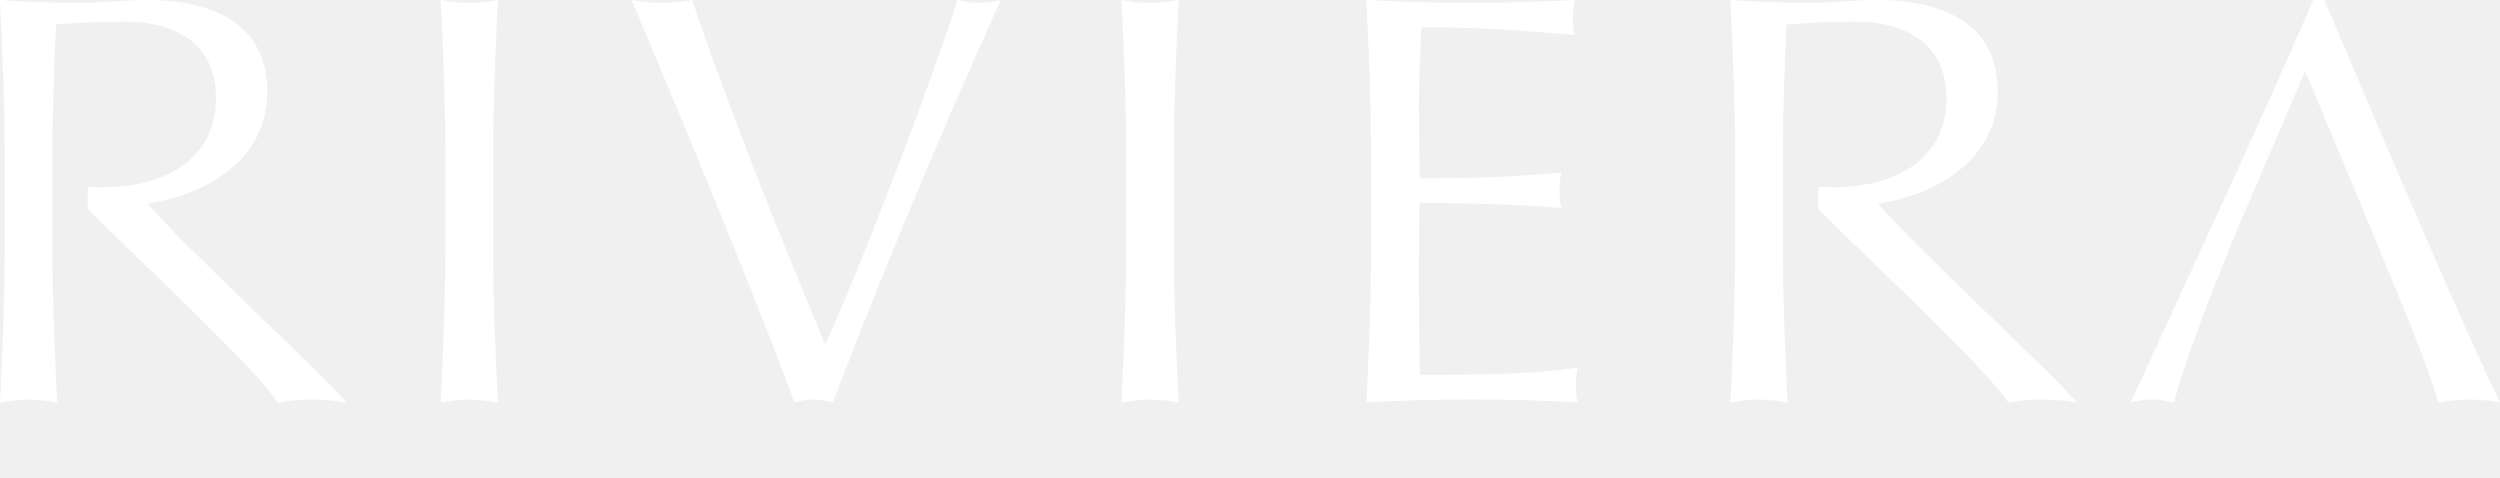
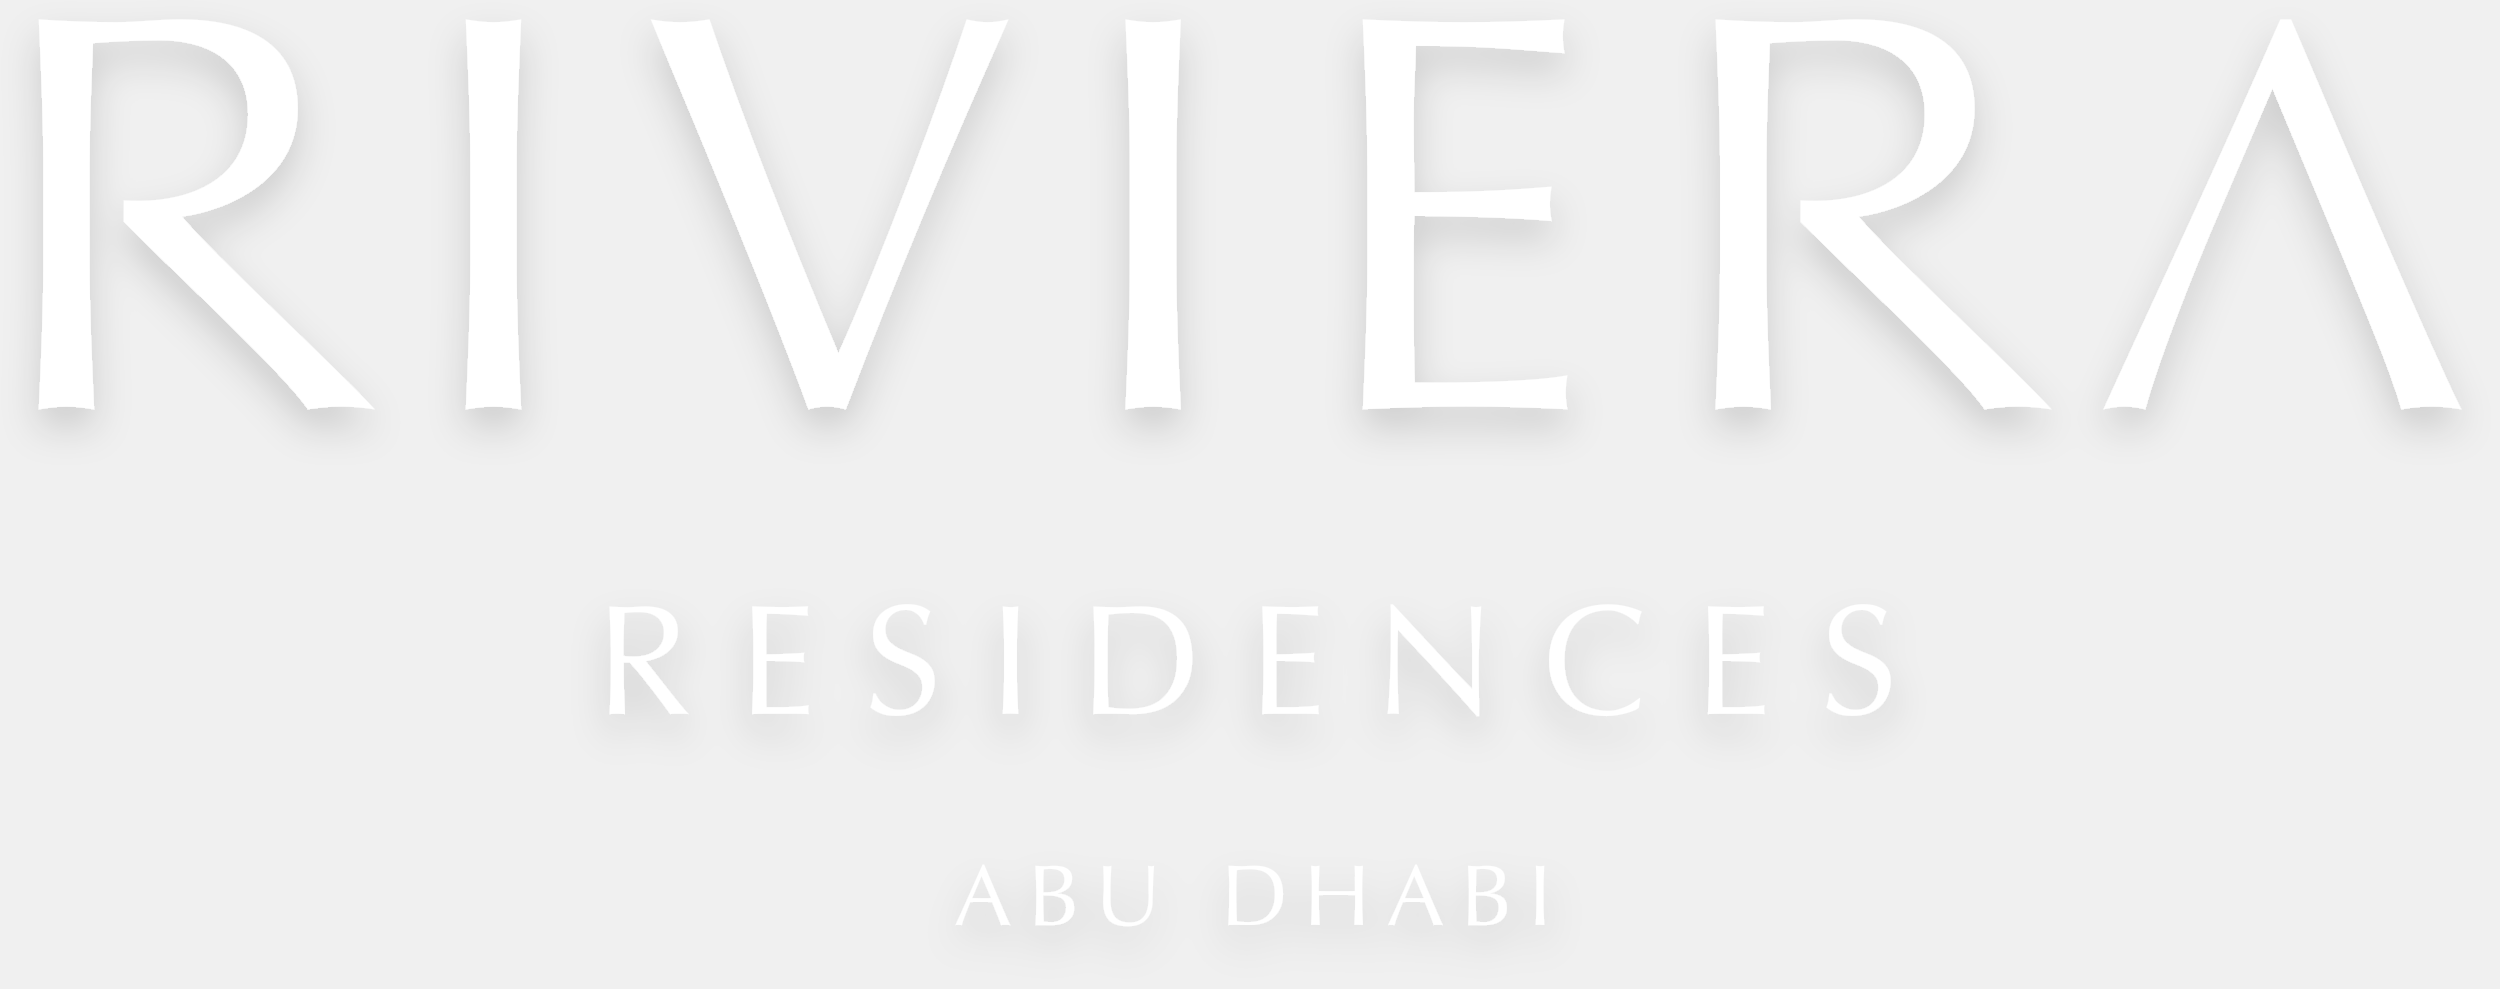
- <svg xmlns="http://www.w3.org/2000/svg" width="524" height="100" viewBox="0 0 524 100" fill="none">
-   <g clip-path="url(#clip0_1117_1650)">
-     <path d="M93.35 31.665C93.35 21.147 92.87 10.518 92.37 0C94.441 0.37 96.4 0.61 98.36 0.61C100.319 0.61 102.278 0.37 104.349 0C103.868 10.518 103.369 21.147 103.369 31.665V52.701C103.369 63.219 103.85 73.848 104.349 84.366C102.278 83.997 100.319 83.756 98.36 83.756C96.4 83.756 94.441 83.997 92.37 84.366C92.851 73.848 93.35 63.219 93.35 52.701V31.665Z" fill="white" />
-     <path d="M236.038 31.665C236.038 21.147 235.557 10.518 235.058 0C237.128 0.37 239.088 0.61 241.047 0.61C243.007 0.61 244.966 0.37 247.036 0C246.556 10.518 246.057 21.147 246.057 31.665V52.701C246.057 63.219 246.537 73.848 247.036 84.366C244.966 83.997 243.007 83.756 241.047 83.756C239.088 83.756 237.128 83.997 235.058 84.366C235.538 73.848 236.038 63.219 236.038 52.701V31.665Z" fill="white" />
-     <path d="M287.371 31.536C287.371 21.018 286.89 10.389 286.391 0C293.73 0.37 300.939 0.61 308.278 0.61C315.616 0.61 322.825 0.37 330.035 0C329.794 1.22 329.665 2.44 329.665 3.66C329.665 4.88 329.794 6.1 330.035 7.32C319.757 6.581 313.768 5.73 297.889 5.73C297.76 10.98 297.408 15.269 297.408 21.258C297.408 27.617 297.538 34.346 297.538 37.396C311.956 37.396 320.034 36.785 327.243 36.175C327.003 37.396 326.874 38.745 326.874 39.965C326.874 41.185 327.003 42.405 327.243 43.625C318.814 42.775 303.397 42.516 297.538 42.516C297.408 45.455 297.408 48.505 297.408 60.243C297.408 69.541 297.538 75.531 297.649 78.581C308.536 78.581 322.955 78.451 330.663 76.991C330.423 78.1 330.293 79.671 330.293 80.78C330.293 81.889 330.423 83.22 330.663 84.329C323.454 83.96 316.115 83.719 308.666 83.719C301.216 83.719 293.878 83.96 286.41 84.329C286.89 73.701 287.389 63.053 287.389 52.553V31.517L287.371 31.536Z" fill="white" />
-     <path d="M498.454 51.592L483.166 14.918L469.838 45.973L467.509 51.592C462.37 64.181 457.731 76.658 455.66 84.348C454.071 83.978 452.61 83.738 451.131 83.738C449.653 83.738 448.192 83.978 446.603 84.348C459.69 55.733 472.389 28.855 484.867 0H487.196C499.174 28.356 517.512 71.279 524 84.348C521.8 83.978 519.73 83.738 517.512 83.738C515.294 83.738 513.242 83.978 511.042 84.348C508.713 75.919 502.853 62.462 498.454 51.592Z" fill="white" />
-     <path d="M393.661 42.664C402.959 41.444 418.727 35.085 418.727 19.317C418.727 4.769 407.118 0 393.291 0C388.651 0 383.993 0.61 379.353 0.61C374.714 0.61 367.338 0.37 362.698 0C363.179 10.518 363.678 21.147 363.678 31.665V52.701C363.678 63.219 363.197 73.848 362.698 84.366C364.769 83.997 366.728 83.756 368.687 83.756C370.647 83.756 372.606 83.997 374.677 84.366C374.196 73.848 373.697 63.219 373.697 52.701V31.665C373.697 22.866 374.067 14.067 374.436 5.139C377.006 4.899 383.402 4.529 389.021 4.529C397.339 4.529 407.968 7.708 407.968 20.537C407.968 35.085 394.641 39.244 384.622 39.244C383.383 39.244 382.2 39.226 381.091 39.17V43.773C391.609 54.402 416.028 76.898 420.908 84.348C423.237 83.978 425.677 83.738 428.006 83.738C430.447 83.738 432.905 83.978 435.345 84.348C428.247 76.399 399.669 50.113 393.679 42.664" fill="white" />
-     <path d="M30.963 42.664C40.261 41.444 56.029 35.085 56.029 19.317C56.029 4.769 44.42 0 30.593 0C25.953 0 21.295 0.61 16.655 0.61C12.015 0.61 4.64 0.37 0 0C0.481 10.518 0.98 21.147 0.98 31.665V52.701C0.98 63.219 0.499 73.848 0 84.366C2.07 83.997 4.03 83.756 5.989 83.756C7.949 83.756 9.908 83.997 11.978 84.366C11.498 73.848 10.999 63.219 10.999 52.701V31.665C10.999 22.866 11.368 14.067 11.738 5.139C14.307 4.899 20.703 4.529 26.323 4.529C34.641 4.529 45.27 7.708 45.27 20.537C45.27 35.085 31.942 39.244 21.923 39.244C20.685 39.244 19.502 39.226 18.393 39.17V43.773C28.911 54.402 53.33 76.898 58.21 84.348C60.539 83.978 62.979 83.738 65.308 83.738C67.748 83.738 70.207 83.978 72.647 84.348C65.549 76.399 36.97 50.113 30.981 42.664" fill="white" />
-     <path d="M132.372 0C134.443 0.37 136.642 0.61 138.731 0.61C140.82 0.61 143.001 0.37 145.09 0C152.299 21.646 162.688 47.562 172.966 72.24C181.894 52.443 195.573 16.008 200.712 0C202.172 0.37 203.762 0.61 205.241 0.61C206.72 0.61 208.291 0.37 209.77 0C197.052 28.116 185.314 56.232 174.556 84.348C173.206 83.978 171.857 83.738 170.526 83.738C169.195 83.738 167.587 83.978 166.496 84.348C159.157 64.181 144.24 28.116 132.391 0" fill="white" />
+ <svg xmlns="http://www.w3.org/2000/svg" width="258" height="102" viewBox="0 0 258 102" fill="none">
+   <g filter="url(#filter0_d_1_44)">
+     <path d="M63.027 66.769C63.027 66.054 63.01 65.358 62.983 64.679C62.957 63.999 62.93 63.294 62.895 62.588C63.204 62.606 63.513 62.633 63.812 62.641C64.112 62.659 64.421 62.668 64.738 62.668C65.056 62.668 65.356 62.65 65.656 62.624C65.955 62.597 66.264 62.58 66.573 62.58C67.023 62.58 67.455 62.624 67.869 62.712C68.275 62.8 68.636 62.941 68.945 63.144C69.254 63.347 69.492 63.603 69.677 63.929C69.853 64.255 69.942 64.661 69.942 65.146C69.942 65.666 69.827 66.107 69.598 66.478C69.368 66.848 69.086 67.157 68.751 67.395C68.416 67.642 68.054 67.827 67.675 67.959C67.296 68.092 66.943 68.18 66.635 68.224C66.767 68.383 66.943 68.612 67.172 68.903C67.402 69.194 67.649 69.512 67.931 69.864C68.213 70.217 68.504 70.579 68.804 70.967C69.104 71.346 69.395 71.716 69.677 72.069C69.959 72.422 70.224 72.739 70.471 73.03C70.718 73.322 70.921 73.542 71.071 73.692C70.912 73.674 70.744 73.657 70.585 73.657H69.633C69.474 73.657 69.316 73.665 69.166 73.692C69.007 73.463 68.76 73.127 68.434 72.678C68.107 72.228 67.737 71.743 67.34 71.222C66.943 70.702 66.537 70.191 66.123 69.679C65.709 69.168 65.329 68.736 64.985 68.374H64.368V69.556C64.368 70.27 64.386 70.967 64.412 71.655C64.439 72.343 64.465 73.022 64.5 73.692C64.253 73.674 63.989 73.657 63.706 73.657C63.424 73.657 63.16 73.665 62.913 73.692C62.948 73.022 62.974 72.343 63.001 71.655C63.027 70.967 63.045 70.261 63.045 69.556V66.778L63.027 66.769ZM64.35 67.686C64.5 67.721 64.668 67.739 64.844 67.748C65.021 67.757 65.215 67.765 65.435 67.765C65.77 67.765 66.114 67.73 66.476 67.651C66.837 67.571 67.172 67.448 67.472 67.254C67.772 67.069 68.028 66.813 68.222 66.495C68.425 66.178 68.522 65.772 68.522 65.287C68.522 64.864 68.442 64.52 68.284 64.246C68.125 63.973 67.922 63.753 67.675 63.594C67.428 63.435 67.155 63.32 66.864 63.259C66.573 63.197 66.291 63.17 66.008 63.17C65.629 63.17 65.32 63.17 65.073 63.197C64.827 63.215 64.615 63.232 64.439 63.25C64.421 63.841 64.394 64.432 64.377 65.014C64.359 65.596 64.341 66.178 64.341 66.76V67.677L64.35 67.686Z" fill="white" />
+     <path d="M77.712 64.643C77.685 63.955 77.659 63.267 77.623 62.571C78.108 62.588 78.593 62.615 79.07 62.624C79.546 62.641 80.031 62.65 80.516 62.65C81.001 62.65 81.477 62.65 81.954 62.624C82.43 62.606 82.906 62.588 83.391 62.571C83.356 62.73 83.338 62.897 83.338 63.056C83.338 63.215 83.356 63.382 83.391 63.541C83.047 63.523 82.73 63.497 82.448 63.479C82.165 63.462 81.857 63.435 81.539 63.417C81.222 63.4 80.869 63.373 80.498 63.364C80.128 63.356 79.669 63.338 79.14 63.338C79.131 63.682 79.114 64.008 79.096 64.326C79.079 64.635 79.07 64.996 79.07 65.393C79.07 65.816 79.07 66.222 79.07 66.619C79.07 67.016 79.07 67.316 79.07 67.527C79.546 67.527 79.969 67.527 80.349 67.51C80.728 67.501 81.072 67.483 81.38 67.466C81.689 67.448 81.98 67.43 82.245 67.421C82.509 67.404 82.756 67.386 82.994 67.368C82.959 67.527 82.941 67.695 82.941 67.871C82.941 68.03 82.959 68.198 82.994 68.356C82.712 68.321 82.386 68.294 82.015 68.277C81.645 68.259 81.275 68.242 80.904 68.233C80.534 68.233 80.181 68.224 79.855 68.215C79.528 68.215 79.264 68.215 79.07 68.215C79.07 68.312 79.07 68.418 79.07 68.533C79.07 68.647 79.07 68.788 79.07 68.965V70.561C79.07 71.178 79.07 71.681 79.07 72.078C79.07 72.475 79.087 72.775 79.096 72.986H80.225C80.631 72.986 81.036 72.986 81.433 72.96C81.83 72.942 82.201 72.925 82.544 72.898C82.888 72.872 83.197 72.828 83.462 72.775C83.444 72.854 83.426 72.933 83.418 73.022C83.418 73.11 83.418 73.198 83.418 73.269C83.418 73.445 83.435 73.577 83.471 73.692C82.985 73.674 82.5 73.657 82.024 73.657H79.087C78.602 73.657 78.108 73.665 77.615 73.692C77.65 73.004 77.676 72.316 77.703 71.628C77.729 70.94 77.747 70.243 77.747 69.538V66.76C77.747 66.046 77.729 65.349 77.703 64.661L77.712 64.643Z" fill="white" />
+     <path d="M90.676 72.175C90.817 72.378 91.002 72.554 91.205 72.713C91.417 72.872 91.664 73.004 91.937 73.11C92.219 73.216 92.528 73.26 92.872 73.26C93.216 73.26 93.551 73.198 93.833 73.075C94.115 72.951 94.362 72.784 94.565 72.572C94.768 72.36 94.918 72.113 95.024 71.831C95.13 71.549 95.183 71.24 95.183 70.914C95.183 70.42 95.059 70.023 94.803 69.732C94.547 69.441 94.239 69.194 93.86 69C93.48 68.806 93.075 68.63 92.643 68.462C92.21 68.303 91.796 68.1 91.425 67.853C91.046 67.615 90.729 67.298 90.482 66.927C90.226 66.548 90.103 66.046 90.103 65.411C90.103 64.961 90.182 64.546 90.341 64.176C90.499 63.806 90.738 63.479 91.046 63.215C91.355 62.941 91.725 62.738 92.157 62.58C92.59 62.43 93.075 62.35 93.613 62.35C94.151 62.35 94.574 62.412 94.953 62.535C95.332 62.659 95.685 62.853 96.003 63.109C95.906 63.294 95.826 63.488 95.765 63.691C95.703 63.894 95.632 64.158 95.571 64.467H95.377C95.324 64.317 95.253 64.149 95.156 63.973C95.059 63.797 94.944 63.629 94.786 63.479C94.627 63.329 94.442 63.206 94.23 63.1C94.018 62.994 93.754 62.95 93.454 62.95C93.154 62.95 92.872 62.994 92.625 63.091C92.369 63.188 92.149 63.329 91.963 63.506C91.778 63.682 91.628 63.894 91.522 64.141C91.417 64.388 91.373 64.661 91.373 64.952C91.373 65.455 91.496 65.86 91.752 66.151C92.008 66.442 92.316 66.689 92.695 66.883C93.075 67.086 93.48 67.263 93.913 67.421C94.353 67.58 94.759 67.765 95.13 67.995C95.509 68.224 95.817 68.515 96.073 68.868C96.329 69.221 96.453 69.697 96.453 70.288C96.453 70.781 96.364 71.249 96.188 71.699C96.011 72.14 95.756 72.528 95.412 72.854C95.068 73.18 94.653 73.436 94.168 73.612C93.674 73.789 93.119 73.877 92.493 73.877C91.822 73.877 91.284 73.789 90.87 73.612C90.455 73.436 90.111 73.233 89.829 73.004C89.926 72.757 89.997 72.537 90.032 72.334C90.067 72.131 90.103 71.875 90.138 71.566H90.332C90.42 71.76 90.535 71.954 90.676 72.157V72.175Z" fill="white" />
+     <path d="M103.578 64.67C103.552 63.982 103.526 63.285 103.49 62.58C103.631 62.597 103.764 62.624 103.896 62.633C104.028 62.65 104.152 62.659 104.284 62.659C104.416 62.659 104.54 62.659 104.672 62.633C104.804 62.615 104.937 62.597 105.078 62.58C105.042 63.294 105.016 63.991 104.99 64.67C104.963 65.358 104.945 66.054 104.945 66.76V69.538C104.945 70.252 104.963 70.949 104.99 71.637C105.016 72.325 105.042 73.004 105.078 73.674C104.831 73.657 104.566 73.639 104.284 73.639C104.002 73.639 103.737 73.648 103.49 73.674C103.526 73.004 103.552 72.325 103.578 71.637C103.605 70.949 103.623 70.244 103.623 69.538V66.76C103.623 66.046 103.605 65.349 103.578 64.67Z" fill="white" />
+     <path d="M112.971 66.769C112.971 66.054 112.953 65.358 112.927 64.679C112.9 63.991 112.874 63.294 112.839 62.588C113.244 62.606 113.659 62.633 114.056 62.641C114.461 62.659 114.867 62.668 115.273 62.668C115.679 62.668 116.093 62.65 116.49 62.624C116.896 62.597 117.301 62.58 117.707 62.58C118.659 62.58 119.471 62.703 120.141 62.95C120.811 63.197 121.367 63.55 121.799 64.008C122.231 64.467 122.549 65.022 122.743 65.693C122.946 66.354 123.043 67.104 123.043 67.933C123.043 69.009 122.857 69.917 122.487 70.658C122.117 71.399 121.64 71.99 121.067 72.448C120.494 72.907 119.859 73.225 119.162 73.41C118.465 73.595 117.804 73.692 117.169 73.692C116.799 73.692 116.437 73.692 116.084 73.674C115.731 73.665 115.37 73.657 114.999 73.657H113.915C113.562 73.657 113.2 73.665 112.83 73.692C112.865 73.022 112.892 72.343 112.918 71.655C112.945 70.967 112.962 70.261 112.962 69.556V66.778L112.971 66.769ZM114.294 69.547C114.294 70.711 114.329 71.858 114.391 72.978C114.62 73.03 114.929 73.075 115.308 73.101C115.696 73.127 116.093 73.145 116.508 73.145C117.098 73.145 117.689 73.075 118.289 72.933C118.88 72.792 119.409 72.528 119.885 72.14C120.353 71.752 120.741 71.222 121.032 70.543C121.332 69.873 121.473 69 121.473 67.933C121.473 66.998 121.358 66.222 121.129 65.622C120.9 65.022 120.582 64.537 120.176 64.194C119.771 63.841 119.286 63.603 118.73 63.462C118.166 63.329 117.557 63.259 116.887 63.259C116.402 63.259 115.952 63.276 115.529 63.303C115.105 63.338 114.735 63.373 114.4 63.417C114.364 63.938 114.347 64.476 114.329 65.04C114.312 65.605 114.303 66.178 114.303 66.76V69.538L114.294 69.547Z" fill="white" />
+     <path d="M130.354 64.643C130.327 63.955 130.301 63.267 130.266 62.571C130.751 62.588 131.236 62.615 131.712 62.624C132.188 62.641 132.673 62.65 133.158 62.65C133.643 62.65 134.12 62.65 134.596 62.624C135.072 62.606 135.548 62.588 136.033 62.571C135.998 62.73 135.98 62.897 135.98 63.056C135.98 63.215 135.998 63.382 136.033 63.541C135.689 63.523 135.372 63.497 135.09 63.479C134.808 63.462 134.499 63.435 134.181 63.417C133.864 63.4 133.52 63.373 133.141 63.364C132.761 63.347 132.312 63.338 131.783 63.338C131.774 63.682 131.756 64.008 131.738 64.326C131.721 64.635 131.712 64.996 131.712 65.393C131.712 65.816 131.712 66.222 131.712 66.619C131.712 67.016 131.712 67.316 131.712 67.527C132.188 67.527 132.612 67.527 132.991 67.51C133.37 67.501 133.714 67.483 134.023 67.466C134.331 67.448 134.622 67.43 134.887 67.421C135.151 67.404 135.398 67.386 135.637 67.368C135.601 67.527 135.584 67.695 135.584 67.871C135.584 68.03 135.601 68.198 135.637 68.356C135.354 68.321 135.028 68.294 134.658 68.277C134.287 68.259 133.917 68.242 133.546 68.233C133.176 68.233 132.823 68.224 132.497 68.215C132.171 68.215 131.906 68.215 131.712 68.215C131.712 68.312 131.712 68.418 131.712 68.533C131.712 68.647 131.712 68.788 131.712 68.965V70.561C131.712 71.178 131.712 71.681 131.712 72.078C131.712 72.475 131.73 72.775 131.738 72.986H132.867C133.273 72.986 133.679 72.986 134.076 72.96C134.472 72.942 134.843 72.925 135.187 72.898C135.54 72.872 135.839 72.828 136.104 72.775C136.086 72.854 136.069 72.933 136.06 73.022C136.06 73.11 136.06 73.198 136.06 73.269C136.06 73.445 136.077 73.577 136.113 73.692C135.628 73.674 135.143 73.657 134.666 73.657H131.73C131.245 73.657 130.751 73.665 130.257 73.692C130.292 73.004 130.319 72.316 130.345 71.628C130.371 70.94 130.389 70.243 130.389 69.538V66.76C130.389 66.046 130.371 65.349 130.345 64.661L130.354 64.643Z" fill="white" />
+     <path d="M148.477 69.485C147.075 67.986 145.673 66.487 144.271 64.996C144.262 65.296 144.253 65.702 144.235 66.213C144.218 66.725 144.218 67.413 144.218 68.286C144.218 68.515 144.218 68.788 144.218 69.124C144.218 69.459 144.227 69.811 144.235 70.173C144.244 70.535 144.253 70.914 144.262 71.284C144.271 71.663 144.279 72.016 144.297 72.334C144.306 72.66 144.315 72.942 144.332 73.18C144.341 73.427 144.35 73.586 144.368 73.674C144.191 73.657 144.006 73.639 143.803 73.639C143.592 73.639 143.389 73.648 143.203 73.674C143.221 73.568 143.248 73.366 143.274 73.075C143.301 72.784 143.327 72.439 143.345 72.034C143.362 71.628 143.389 71.187 143.415 70.72C143.442 70.243 143.468 69.767 143.477 69.3C143.495 68.824 143.503 68.365 143.521 67.906C143.539 67.448 143.539 67.051 143.539 66.698C143.539 65.666 143.539 64.776 143.539 64.035C143.539 63.294 143.521 62.738 143.495 62.368H143.75C144.412 63.082 145.108 63.841 145.858 64.652C146.608 65.463 147.349 66.266 148.089 67.06C148.83 67.853 149.527 68.603 150.188 69.309C150.85 70.014 151.432 70.614 151.926 71.108V68.912C151.926 67.783 151.926 66.681 151.899 65.605C151.882 64.529 151.846 63.523 151.793 62.571C152.005 62.624 152.19 62.65 152.34 62.65C152.473 62.65 152.64 62.624 152.861 62.571C152.843 62.809 152.816 63.162 152.79 63.638C152.764 64.114 152.737 64.617 152.711 65.155C152.684 65.693 152.658 66.222 152.64 66.742C152.622 67.263 152.605 67.677 152.605 67.986V68.956C152.605 69.326 152.605 69.706 152.605 70.102C152.605 70.499 152.614 70.905 152.622 71.311C152.622 71.716 152.631 72.096 152.64 72.439C152.64 72.792 152.64 73.092 152.64 73.357V73.895H152.411C151.167 72.457 149.853 70.993 148.451 69.485H148.477Z" fill="white" />
+     <path d="M168.665 73.304C168.453 73.41 168.197 73.498 167.906 73.577C167.606 73.657 167.28 73.727 166.91 73.798C166.539 73.859 166.16 73.895 165.763 73.895C164.908 73.895 164.123 73.771 163.4 73.533C162.676 73.295 162.059 72.925 161.53 72.422C161.01 71.928 160.595 71.32 160.304 70.605C160.004 69.891 159.863 69.071 159.863 68.153C159.863 67.236 160.013 66.425 160.304 65.702C160.604 64.987 161.018 64.379 161.548 63.885C162.077 63.391 162.721 63.012 163.461 62.756C164.202 62.5 165.022 62.368 165.922 62.368C166.636 62.368 167.28 62.438 167.871 62.588C168.462 62.73 168.982 62.906 169.432 63.118C169.344 63.267 169.273 63.47 169.22 63.735C169.167 63.991 169.123 64.211 169.088 64.379L168.991 64.414C168.885 64.282 168.735 64.141 168.541 63.982C168.347 63.823 168.118 63.664 167.862 63.514C167.606 63.364 167.315 63.241 166.989 63.135C166.663 63.029 166.31 62.985 165.922 62.985C165.287 62.985 164.696 63.091 164.149 63.294C163.602 63.497 163.126 63.814 162.729 64.238C162.324 64.661 162.006 65.199 161.786 65.852C161.556 66.504 161.451 67.28 161.451 68.171C161.451 69.062 161.565 69.838 161.786 70.49C162.015 71.143 162.324 71.681 162.729 72.104C163.135 72.528 163.611 72.845 164.149 73.048C164.696 73.251 165.287 73.357 165.922 73.357C166.31 73.357 166.672 73.313 166.998 73.216C167.324 73.119 167.624 73.004 167.906 72.872C168.18 72.739 168.427 72.59 168.647 72.439C168.868 72.281 169.053 72.148 169.203 72.025L169.264 72.087L169.123 73.039C169.026 73.127 168.876 73.216 168.665 73.322V73.304Z" fill="white" />
+     <path d="M176.355 64.643C176.329 63.955 176.302 63.267 176.267 62.571C176.752 62.588 177.237 62.615 177.713 62.624C178.19 62.641 178.675 62.65 179.16 62.65C179.645 62.65 180.121 62.65 180.597 62.624C181.073 62.606 181.55 62.588 182.035 62.571C181.999 62.73 181.982 62.897 181.982 63.056C181.982 63.215 181.999 63.382 182.035 63.541C181.691 63.523 181.373 63.497 181.091 63.479C180.809 63.462 180.5 63.435 180.183 63.417C179.865 63.4 179.521 63.373 179.142 63.364C178.763 63.347 178.313 63.338 177.784 63.338C177.775 63.682 177.757 64.008 177.74 64.326C177.722 64.635 177.713 64.996 177.713 65.393C177.713 65.816 177.713 66.222 177.713 66.619C177.713 67.016 177.713 67.316 177.713 67.527C178.19 67.527 178.613 67.527 178.992 67.51C179.371 67.501 179.715 67.483 180.024 67.466C180.333 67.448 180.624 67.43 180.888 67.421C181.153 67.404 181.4 67.386 181.638 67.368C181.603 67.527 181.585 67.695 181.585 67.871C181.585 68.03 181.603 68.198 181.638 68.356C181.356 68.321 181.029 68.294 180.659 68.277C180.289 68.259 179.918 68.242 179.548 68.233C179.177 68.233 178.825 68.224 178.498 68.215C178.172 68.215 177.907 68.215 177.713 68.215C177.713 68.312 177.713 68.418 177.713 68.533C177.713 68.647 177.713 68.788 177.713 68.965V70.561C177.713 71.178 177.713 71.681 177.713 72.078C177.713 72.475 177.731 72.775 177.74 72.986H178.869C179.274 72.986 179.68 72.986 180.077 72.96C180.474 72.942 180.844 72.925 181.188 72.898C181.532 72.872 181.841 72.828 182.105 72.775C182.088 72.854 182.07 72.933 182.061 73.022C182.061 73.11 182.061 73.198 182.061 73.269C182.061 73.445 182.079 73.577 182.114 73.692C181.629 73.674 181.144 73.657 180.668 73.657H177.731C177.246 73.657 176.752 73.665 176.258 73.692C176.293 73.004 176.32 72.316 176.346 71.628C176.373 70.94 176.39 70.243 176.39 69.538V66.76C176.39 66.046 176.373 65.349 176.346 64.661L176.355 64.643Z" fill="white" />
+     <path d="M189.328 72.175C189.469 72.378 189.655 72.554 189.866 72.713C190.078 72.872 190.325 73.004 190.598 73.11C190.88 73.216 191.189 73.26 191.533 73.26C191.877 73.26 192.212 73.198 192.494 73.075C192.777 72.951 193.024 72.784 193.226 72.572C193.429 72.36 193.579 72.113 193.685 71.831C193.791 71.549 193.844 71.24 193.844 70.914C193.844 70.42 193.72 70.023 193.465 69.732C193.209 69.441 192.9 69.194 192.521 69C192.142 68.806 191.736 68.63 191.304 68.462C190.872 68.303 190.457 68.1 190.087 67.853C189.708 67.615 189.39 67.298 189.143 66.927C188.887 66.548 188.764 66.046 188.764 65.411C188.764 64.961 188.843 64.546 189.011 64.176C189.17 63.806 189.408 63.479 189.716 63.215C190.025 62.95 190.395 62.738 190.828 62.58C191.26 62.43 191.745 62.35 192.283 62.35C192.821 62.35 193.244 62.412 193.623 62.535C194.003 62.659 194.346 62.853 194.673 63.109C194.576 63.294 194.496 63.488 194.426 63.691C194.355 63.894 194.294 64.158 194.232 64.467H194.038C193.985 64.317 193.914 64.149 193.817 63.973C193.72 63.797 193.606 63.629 193.447 63.479C193.288 63.329 193.103 63.206 192.891 63.1C192.68 62.994 192.415 62.95 192.115 62.95C191.815 62.95 191.533 62.994 191.286 63.091C191.03 63.188 190.81 63.329 190.625 63.506C190.44 63.682 190.29 63.894 190.184 64.141C190.078 64.388 190.034 64.661 190.034 64.952C190.034 65.455 190.157 65.86 190.413 66.151C190.669 66.442 190.978 66.689 191.357 66.883C191.736 67.086 192.142 67.263 192.574 67.421C193.015 67.58 193.42 67.765 193.791 67.995C194.17 68.224 194.479 68.515 194.735 68.868C194.99 69.221 195.114 69.697 195.114 70.288C195.114 70.781 195.026 71.249 194.849 71.699C194.673 72.14 194.408 72.528 194.073 72.854C193.729 73.18 193.315 73.436 192.83 73.612C192.336 73.789 191.78 73.877 191.154 73.877C190.484 73.877 189.946 73.789 189.531 73.612C189.117 73.436 188.764 73.233 188.49 73.004C188.587 72.757 188.658 72.537 188.693 72.334C188.729 72.131 188.764 71.875 188.799 71.566H188.993C189.081 71.76 189.196 71.954 189.337 72.157L189.328 72.175Z" fill="white" />
+     <path d="M48.537 17.107C48.537 12.089 48.308 7.018 48.07 2C49.058 2.176 49.992 2.291 50.927 2.291C51.862 2.291 52.797 2.176 53.785 2C53.556 7.018 53.317 12.089 53.317 17.107V27.144C53.317 32.162 53.547 37.233 53.785 42.251C52.797 42.075 51.862 41.96 50.927 41.96C49.992 41.96 49.058 42.075 48.07 42.251C48.299 37.233 48.537 32.162 48.537 27.144V17.107Z" fill="white" />
+     <path d="M116.613 17.107C116.613 12.089 116.384 7.018 116.146 2C117.134 2.176 118.068 2.291 119.003 2.291C119.938 2.291 120.873 2.176 121.861 2C121.631 7.018 121.393 12.089 121.393 17.107V27.144C121.393 32.162 121.623 37.233 121.861 42.251C120.873 42.075 119.938 41.96 119.003 41.96C118.068 41.96 117.134 42.075 116.146 42.251C116.375 37.233 116.613 32.162 116.613 27.144V17.107Z" fill="white" />
+     <path d="M141.104 17.046C141.104 12.027 140.875 6.956 140.637 2C144.138 2.176 147.578 2.291 151.079 2.291C154.58 2.291 158.02 2.176 161.459 2C161.345 2.582 161.283 3.164 161.283 3.746C161.283 4.328 161.345 4.91 161.459 5.492C156.556 5.14 153.698 4.734 146.123 4.734C146.061 7.239 145.893 9.285 145.893 12.142C145.893 15.176 145.955 18.386 145.955 19.841C152.834 19.841 156.688 19.55 160.128 19.259C160.013 19.841 159.951 20.485 159.951 21.067C159.951 21.649 160.013 22.231 160.128 22.814C156.106 22.408 148.751 22.284 145.955 22.284C145.893 23.687 145.893 25.142 145.893 30.742C145.893 35.178 145.955 38.036 146.008 39.491C151.203 39.491 158.082 39.429 161.759 38.732C161.645 39.261 161.583 40.011 161.583 40.54C161.583 41.069 161.645 41.704 161.759 42.233C158.32 42.057 154.818 41.943 151.264 41.943C147.71 41.943 144.209 42.057 140.646 42.233C140.875 37.162 141.113 32.083 141.113 27.073V17.037L141.104 17.046Z" fill="white" />
+     <path d="M241.812 26.615L234.518 9.117L228.159 23.933L227.048 26.615C224.597 32.62 222.383 38.574 221.395 42.242C220.637 42.066 219.94 41.951 219.234 41.951C218.529 41.951 217.832 42.066 217.074 42.242C223.318 28.59 229.377 15.767 235.33 2H236.441C242.156 15.529 250.904 36.007 254 42.242C252.95 42.066 251.963 41.951 250.904 41.951C249.846 41.951 248.867 42.066 247.818 42.242C246.706 38.221 243.911 31.8 241.812 26.615Z" fill="white" />
+     <path d="M191.815 22.355C196.251 21.773 203.774 18.739 203.774 11.216C203.774 4.275 198.236 2 191.639 2C189.425 2 187.203 2.291 184.989 2.291C182.776 2.291 179.257 2.176 177.043 2C177.272 7.018 177.51 12.089 177.51 17.107V27.144C177.51 32.162 177.281 37.233 177.043 42.251C178.031 42.075 178.966 41.96 179.9 41.96C180.835 41.96 181.77 42.075 182.758 42.251C182.529 37.233 182.29 32.162 182.29 27.144V17.107C182.29 12.909 182.467 8.711 182.643 4.452C183.869 4.337 186.921 4.161 189.602 4.161C193.57 4.161 198.641 5.678 198.641 11.798C198.641 18.739 192.283 20.723 187.503 20.723C186.912 20.723 186.347 20.715 185.818 20.688V22.884C190.836 27.955 202.487 38.688 204.815 42.242C205.926 42.066 207.09 41.951 208.201 41.951C209.366 41.951 210.539 42.066 211.703 42.242C208.316 38.45 194.682 25.909 191.824 22.355" fill="white" />
+     <path d="M18.772 22.355C23.208 21.773 30.731 18.739 30.731 11.216C30.731 4.275 25.193 2 18.596 2C16.382 2 14.16 2.291 11.946 2.291C9.733 2.291 6.214 2.176 4 2C4.229 7.018 4.467 12.089 4.467 17.107V27.144C4.467 32.162 4.238 37.233 4 42.251C4.988 42.075 5.923 41.96 6.857 41.96C7.792 41.96 8.727 42.075 9.715 42.251C9.486 37.233 9.247 32.162 9.247 27.144V17.107C9.247 12.909 9.424 8.711 9.6 4.452C10.826 4.337 13.878 4.161 16.559 4.161C20.527 4.161 25.598 5.678 25.598 11.798C25.598 18.739 19.24 20.723 14.46 20.723C13.869 20.723 13.304 20.715 12.775 20.688V22.884C17.793 27.955 29.444 38.688 31.772 42.242C32.883 42.066 34.047 41.951 35.158 41.951C36.323 41.951 37.496 42.066 38.66 42.242C35.273 38.45 21.639 25.909 18.781 22.355" fill="white" />
+     <path d="M67.155 2C68.143 2.176 69.192 2.291 70.189 2.291C71.185 2.291 72.226 2.176 73.222 2C76.662 12.327 81.618 24.692 86.522 36.466C90.782 27.02 97.308 9.637 99.76 2C100.456 2.176 101.215 2.291 101.92 2.291C102.626 2.291 103.376 2.176 104.081 2C98.013 15.414 92.413 28.828 87.28 42.242C86.637 42.066 85.993 41.951 85.358 41.951C84.723 41.951 83.956 42.066 83.435 42.242C79.934 32.62 72.817 15.414 67.164 2" fill="white" />
+     <path d="M104.258 95.467C104.178 95.458 104.099 95.449 104.019 95.449H103.543C103.473 95.449 103.393 95.449 103.305 95.467C103.261 95.334 103.208 95.167 103.137 94.973C103.067 94.779 102.988 94.576 102.899 94.364C102.811 94.153 102.723 93.941 102.635 93.721C102.547 93.5 102.458 93.297 102.388 93.103C102.194 93.103 102 93.094 101.806 93.085C101.612 93.085 101.409 93.085 101.215 93.085C101.03 93.085 100.853 93.085 100.668 93.085C100.492 93.085 100.306 93.085 100.121 93.103C99.927 93.57 99.76 94.011 99.601 94.426C99.442 94.849 99.328 95.193 99.257 95.467C99.151 95.458 99.045 95.449 98.931 95.449C98.816 95.449 98.701 95.449 98.604 95.467C99.089 94.426 99.557 93.394 100.015 92.362C100.474 91.33 100.933 90.29 101.4 89.223H101.568C101.709 89.567 101.868 89.937 102.035 90.343C102.203 90.74 102.37 91.154 102.547 91.56C102.723 91.974 102.891 92.38 103.067 92.786C103.243 93.191 103.402 93.562 103.552 93.915C103.702 94.258 103.843 94.576 103.958 94.849C104.072 95.123 104.178 95.334 104.258 95.475V95.467ZM100.306 92.689C100.465 92.689 100.624 92.689 100.792 92.689C100.959 92.689 101.118 92.697 101.277 92.697C101.444 92.697 101.612 92.697 101.779 92.697C101.947 92.697 102.114 92.697 102.282 92.68L101.294 90.413L100.324 92.68L100.306 92.689Z" fill="white" />
+     <path d="M106.93 91.639C106.93 91.242 106.93 90.863 106.903 90.484C106.886 90.105 106.868 89.725 106.85 89.346C107.009 89.355 107.159 89.373 107.327 89.381C107.485 89.39 107.644 89.399 107.803 89.399C107.962 89.399 108.112 89.399 108.279 89.373C108.438 89.355 108.597 89.346 108.755 89.346C109.011 89.346 109.249 89.364 109.479 89.408C109.708 89.443 109.902 89.514 110.078 89.611C110.255 89.708 110.387 89.84 110.493 90.007C110.59 90.175 110.643 90.378 110.643 90.634C110.643 91.075 110.502 91.419 110.228 91.666C109.955 91.912 109.593 92.089 109.143 92.195V92.212C109.673 92.239 110.087 92.362 110.396 92.6C110.704 92.83 110.854 93.2 110.854 93.712C110.854 94.047 110.784 94.32 110.652 94.549C110.51 94.779 110.334 94.955 110.114 95.096C109.893 95.237 109.655 95.334 109.39 95.387C109.126 95.44 108.861 95.475 108.597 95.475C108.456 95.475 108.306 95.475 108.164 95.475C108.015 95.475 107.873 95.467 107.732 95.467H107.3C107.15 95.467 107.009 95.467 106.868 95.484C106.886 95.105 106.903 94.726 106.921 94.347C106.939 93.967 106.947 93.588 106.947 93.191V91.657L106.93 91.639ZM108.147 92.08C108.358 92.08 108.561 92.062 108.764 92.018C108.967 91.974 109.152 91.904 109.311 91.807C109.47 91.71 109.602 91.577 109.699 91.41C109.796 91.242 109.849 91.039 109.849 90.793C109.849 90.546 109.805 90.352 109.717 90.21C109.628 90.061 109.514 89.955 109.382 89.875C109.24 89.796 109.09 89.743 108.914 89.716C108.738 89.69 108.57 89.672 108.394 89.672C108.235 89.672 108.112 89.672 107.997 89.69C107.891 89.69 107.794 89.708 107.715 89.725C107.706 90.008 107.688 90.29 107.679 90.572C107.671 90.854 107.662 91.136 107.662 91.419V92.089H108.147V92.08ZM107.662 93.315C107.662 93.615 107.662 93.915 107.679 94.214C107.697 94.514 107.706 94.814 107.715 95.114C107.829 95.123 107.962 95.14 108.112 95.149C108.27 95.149 108.42 95.167 108.588 95.167C108.782 95.167 108.958 95.132 109.135 95.07C109.311 95.008 109.461 94.911 109.593 94.779C109.725 94.655 109.831 94.497 109.902 94.302C109.981 94.117 110.017 93.906 110.017 93.668C110.017 93.412 109.972 93.2 109.875 93.041C109.787 92.874 109.655 92.75 109.479 92.662C109.302 92.574 109.099 92.503 108.861 92.468C108.623 92.433 108.35 92.415 108.059 92.415H107.653V93.324L107.662 93.315Z" fill="white" />
+     <path d="M118.527 92.239C118.527 91.392 118.527 90.74 118.518 90.29C118.518 89.831 118.501 89.514 118.474 89.346C118.536 89.355 118.607 89.373 118.659 89.381C118.721 89.39 118.774 89.399 118.836 89.399C118.915 89.399 119.003 89.381 119.1 89.355C119.083 89.567 119.065 89.814 119.048 90.096C119.03 90.387 119.012 90.695 119.003 91.022C118.995 91.348 118.977 91.692 118.968 92.036C118.959 92.38 118.951 92.724 118.942 93.05C118.942 93.447 118.871 93.809 118.756 94.117C118.642 94.435 118.474 94.699 118.263 94.92C118.051 95.14 117.786 95.308 117.478 95.423C117.169 95.537 116.807 95.59 116.402 95.59C115.511 95.59 114.858 95.387 114.461 94.982C114.065 94.576 113.853 93.941 113.853 93.068C113.853 92.786 113.853 92.539 113.879 92.327C113.906 92.115 113.906 91.886 113.906 91.666C113.906 91.163 113.906 90.722 113.888 90.334C113.879 89.946 113.862 89.62 113.853 89.355C113.924 89.364 114.003 89.381 114.082 89.39C114.162 89.399 114.241 89.408 114.312 89.408C114.373 89.408 114.444 89.408 114.506 89.39C114.567 89.39 114.629 89.373 114.7 89.355C114.691 89.487 114.673 89.655 114.664 89.866C114.656 90.078 114.638 90.316 114.629 90.581C114.62 90.845 114.611 91.136 114.603 91.445C114.594 91.754 114.603 92.071 114.603 92.406C114.603 92.609 114.603 92.821 114.603 93.033C114.603 93.244 114.629 93.465 114.664 93.668C114.7 93.87 114.761 94.064 114.841 94.258C114.92 94.444 115.035 94.611 115.185 94.752C115.335 94.893 115.52 94.999 115.749 95.079C115.978 95.158 116.252 95.202 116.587 95.202C116.922 95.202 117.187 95.158 117.416 95.061C117.645 94.964 117.822 94.841 117.963 94.691C118.104 94.532 118.219 94.355 118.298 94.153C118.377 93.95 118.439 93.738 118.474 93.518C118.51 93.297 118.527 93.077 118.536 92.856C118.536 92.636 118.545 92.433 118.545 92.248L118.527 92.239Z" fill="white" />
+     <path d="M126.861 91.648C126.861 91.251 126.861 90.872 126.835 90.493C126.817 90.113 126.8 89.734 126.782 89.337C127.011 89.346 127.232 89.364 127.452 89.373C127.673 89.381 127.902 89.39 128.123 89.39C128.343 89.39 128.572 89.39 128.793 89.364C129.013 89.346 129.243 89.337 129.463 89.337C129.983 89.337 130.433 89.408 130.804 89.54C131.174 89.681 131.483 89.875 131.721 90.122C131.959 90.378 132.135 90.687 132.241 91.048C132.347 91.41 132.409 91.824 132.409 92.283C132.409 92.874 132.303 93.376 132.1 93.782C131.897 94.188 131.633 94.514 131.315 94.77C130.998 95.017 130.645 95.193 130.266 95.299C129.878 95.405 129.516 95.458 129.163 95.458C128.96 95.458 128.757 95.458 128.563 95.458C128.369 95.458 128.167 95.449 127.964 95.449H127.364C127.17 95.449 126.967 95.449 126.764 95.467C126.782 95.096 126.8 94.726 126.817 94.347C126.835 93.967 126.844 93.579 126.844 93.191V91.657L126.861 91.648ZM127.593 93.183C127.593 93.826 127.611 94.453 127.646 95.07C127.77 95.096 127.937 95.123 128.158 95.14C128.369 95.158 128.59 95.167 128.819 95.167C129.146 95.167 129.472 95.132 129.798 95.052C130.124 94.973 130.416 94.832 130.68 94.611C130.936 94.4 131.148 94.109 131.315 93.729C131.483 93.359 131.562 92.874 131.562 92.292C131.562 91.771 131.5 91.348 131.368 91.013C131.236 90.678 131.068 90.413 130.839 90.228C130.61 90.043 130.354 89.902 130.036 89.822C129.728 89.752 129.392 89.708 129.022 89.708C128.757 89.708 128.502 89.716 128.272 89.734C128.043 89.752 127.831 89.769 127.646 89.796C127.629 90.078 127.611 90.378 127.602 90.695C127.593 91.013 127.585 91.322 127.585 91.648V93.183H127.593Z" fill="white" />
+     <path d="M139.843 90.493C139.826 90.113 139.808 89.734 139.79 89.337C139.87 89.346 139.94 89.364 140.011 89.373C140.081 89.381 140.152 89.39 140.223 89.39C140.293 89.39 140.364 89.39 140.434 89.373C140.505 89.373 140.584 89.355 140.655 89.337C140.637 89.734 140.619 90.113 140.602 90.493C140.584 90.872 140.575 91.251 140.575 91.648V93.183C140.575 93.579 140.575 93.959 140.602 94.338C140.619 94.717 140.628 95.096 140.655 95.458C140.514 95.449 140.372 95.44 140.214 95.44C140.055 95.44 139.914 95.44 139.773 95.458C139.79 95.088 139.808 94.717 139.826 94.338C139.843 93.959 139.852 93.57 139.852 93.183V92.38C139.535 92.38 139.217 92.371 138.917 92.362C138.617 92.362 138.309 92.362 137.982 92.362C137.656 92.362 137.347 92.362 137.048 92.362C136.748 92.362 136.439 92.362 136.113 92.38V93.183C136.113 93.579 136.113 93.959 136.139 94.338C136.157 94.717 136.174 95.096 136.192 95.458C136.06 95.449 135.91 95.44 135.751 95.44C135.592 95.44 135.451 95.44 135.31 95.458C135.328 95.088 135.345 94.717 135.363 94.338C135.381 93.959 135.39 93.57 135.39 93.183V91.648C135.39 91.251 135.39 90.872 135.363 90.493C135.345 90.113 135.328 89.734 135.31 89.337C135.39 89.346 135.46 89.364 135.531 89.373C135.601 89.381 135.672 89.39 135.742 89.39C135.813 89.39 135.883 89.39 135.954 89.373C136.025 89.373 136.104 89.355 136.174 89.337C136.157 89.734 136.139 90.113 136.122 90.493C136.104 90.872 136.095 91.251 136.095 91.648V91.957C136.413 91.957 136.73 91.965 137.03 91.974C137.33 91.974 137.638 91.974 137.965 91.974C138.291 91.974 138.6 91.974 138.9 91.974C139.199 91.974 139.508 91.965 139.834 91.957V91.648C139.834 91.251 139.834 90.872 139.808 90.493H139.843Z" fill="white" />
+     <path d="M148.91 95.467C148.83 95.458 148.751 95.449 148.671 95.449H148.195C148.125 95.449 148.045 95.449 147.957 95.467C147.913 95.334 147.86 95.167 147.789 94.973C147.719 94.779 147.64 94.576 147.551 94.364C147.463 94.153 147.375 93.941 147.287 93.721C147.199 93.5 147.11 93.297 147.04 93.103C146.846 93.103 146.661 93.094 146.458 93.085C146.264 93.085 146.07 93.085 145.867 93.085C145.682 93.085 145.505 93.085 145.32 93.085C145.144 93.085 144.958 93.085 144.773 93.103C144.579 93.57 144.412 94.011 144.253 94.426C144.094 94.849 143.98 95.193 143.909 95.467C143.812 95.458 143.697 95.449 143.583 95.449C143.468 95.449 143.353 95.449 143.256 95.467C143.741 94.426 144.209 93.394 144.667 92.362C145.126 91.33 145.585 90.29 146.052 89.223H146.22C146.361 89.567 146.519 89.937 146.687 90.343C146.855 90.74 147.022 91.154 147.199 91.56C147.375 91.974 147.543 92.38 147.719 92.786C147.895 93.191 148.054 93.562 148.204 93.915C148.354 94.258 148.495 94.576 148.61 94.849C148.724 95.123 148.83 95.334 148.91 95.475V95.467ZM144.958 92.689C145.108 92.689 145.276 92.689 145.444 92.689C145.611 92.689 145.77 92.697 145.929 92.697C146.096 92.697 146.264 92.697 146.431 92.697C146.599 92.697 146.766 92.697 146.934 92.68L145.946 90.413L144.976 92.68L144.958 92.689Z" fill="white" />
+     <path d="M151.582 91.639C151.582 91.242 151.582 90.863 151.555 90.484C151.538 90.105 151.52 89.725 151.502 89.346C151.661 89.355 151.811 89.373 151.979 89.381C152.137 89.39 152.296 89.399 152.455 89.399C152.614 89.399 152.764 89.399 152.931 89.373C153.099 89.346 153.249 89.346 153.407 89.346C153.663 89.346 153.901 89.364 154.131 89.408C154.36 89.443 154.554 89.514 154.73 89.611C154.907 89.708 155.039 89.84 155.145 90.007C155.242 90.175 155.295 90.378 155.295 90.634C155.295 91.075 155.154 91.419 154.88 91.666C154.607 91.912 154.245 92.089 153.795 92.195V92.212C154.325 92.239 154.739 92.362 155.048 92.6C155.356 92.83 155.506 93.2 155.506 93.712C155.506 94.047 155.436 94.32 155.303 94.549C155.162 94.779 154.986 94.955 154.766 95.096C154.545 95.237 154.307 95.334 154.042 95.387C153.778 95.44 153.513 95.475 153.249 95.475C153.107 95.475 152.958 95.475 152.816 95.475C152.667 95.475 152.525 95.467 152.384 95.467H151.952C151.802 95.467 151.661 95.467 151.52 95.484C151.538 95.105 151.555 94.726 151.573 94.347C151.591 93.967 151.599 93.588 151.599 93.191V91.657L151.582 91.639ZM152.799 92.08C153.01 92.08 153.213 92.062 153.416 92.018C153.619 91.974 153.804 91.904 153.963 91.807C154.122 91.71 154.254 91.577 154.351 91.41C154.448 91.242 154.501 91.039 154.501 90.793C154.501 90.546 154.457 90.352 154.369 90.21C154.28 90.061 154.166 89.955 154.034 89.875C153.901 89.796 153.742 89.743 153.566 89.716C153.39 89.69 153.222 89.672 153.046 89.672C152.887 89.672 152.764 89.672 152.658 89.69C152.552 89.69 152.455 89.708 152.375 89.725C152.367 90.008 152.349 90.29 152.34 90.572C152.331 90.854 152.323 91.136 152.323 91.419V92.089H152.808L152.799 92.08ZM152.314 93.315C152.314 93.615 152.314 93.915 152.331 94.214C152.349 94.514 152.358 94.814 152.367 95.114C152.481 95.123 152.614 95.14 152.764 95.149C152.922 95.149 153.072 95.167 153.24 95.167C153.434 95.167 153.61 95.132 153.787 95.07C153.963 95.008 154.113 94.911 154.245 94.779C154.377 94.655 154.483 94.497 154.554 94.302C154.624 94.109 154.668 93.906 154.668 93.668C154.668 93.412 154.624 93.2 154.527 93.041C154.439 92.874 154.307 92.75 154.131 92.662C153.954 92.574 153.751 92.503 153.513 92.468C153.275 92.433 153.002 92.415 152.702 92.415H152.305V93.324L152.314 93.315Z" fill="white" />
+     <path d="M158.558 90.493C158.54 90.113 158.523 89.734 158.505 89.337C158.584 89.346 158.655 89.364 158.725 89.373C158.796 89.381 158.867 89.39 158.937 89.39C159.008 89.39 159.078 89.39 159.149 89.373C159.219 89.373 159.299 89.355 159.369 89.337C159.352 89.734 159.334 90.113 159.316 90.493C159.299 90.872 159.29 91.251 159.29 91.648V93.183C159.29 93.579 159.29 93.959 159.316 94.338C159.334 94.717 159.352 95.096 159.369 95.458C159.228 95.449 159.087 95.44 158.928 95.44C158.77 95.44 158.628 95.44 158.487 95.458C158.505 95.088 158.523 94.717 158.54 94.338C158.558 93.959 158.567 93.57 158.567 93.183V91.648C158.567 91.251 158.567 90.872 158.54 90.493H158.558Z" fill="white" />
  </g>
  <defs>
-     <clipPath id="clip0_1117_1650">
-       <rect width="524" height="85" fill="white" />
-     </clipPath>
+     <filter id="filter0_d_1_44" x="0" y="0" width="258" height="101.59" filterUnits="userSpaceOnUse" color-interpolation-filters="sRGB">
+       <feFlood flood-opacity="0" result="BackgroundImageFix" />
+       <feColorMatrix in="SourceAlpha" type="matrix" values="0 0 0 0 0 0 0 0 0 0 0 0 0 0 0 0 0 0 127 0" result="hardAlpha" />
+       <feOffset dy="2" />
+       <feGaussianBlur stdDeviation="2" />
+       <feComposite in2="hardAlpha" operator="out" />
+       <feColorMatrix type="matrix" values="0 0 0 0 0 0 0 0 0 0 0 0 0 0 0 0 0 0 0.15 0" />
+       <feBlend mode="normal" in2="BackgroundImageFix" result="effect1_dropShadow_1_44" />
+       <feBlend mode="normal" in="SourceGraphic" in2="effect1_dropShadow_1_44" result="shape" />
+     </filter>
  </defs>
</svg>
